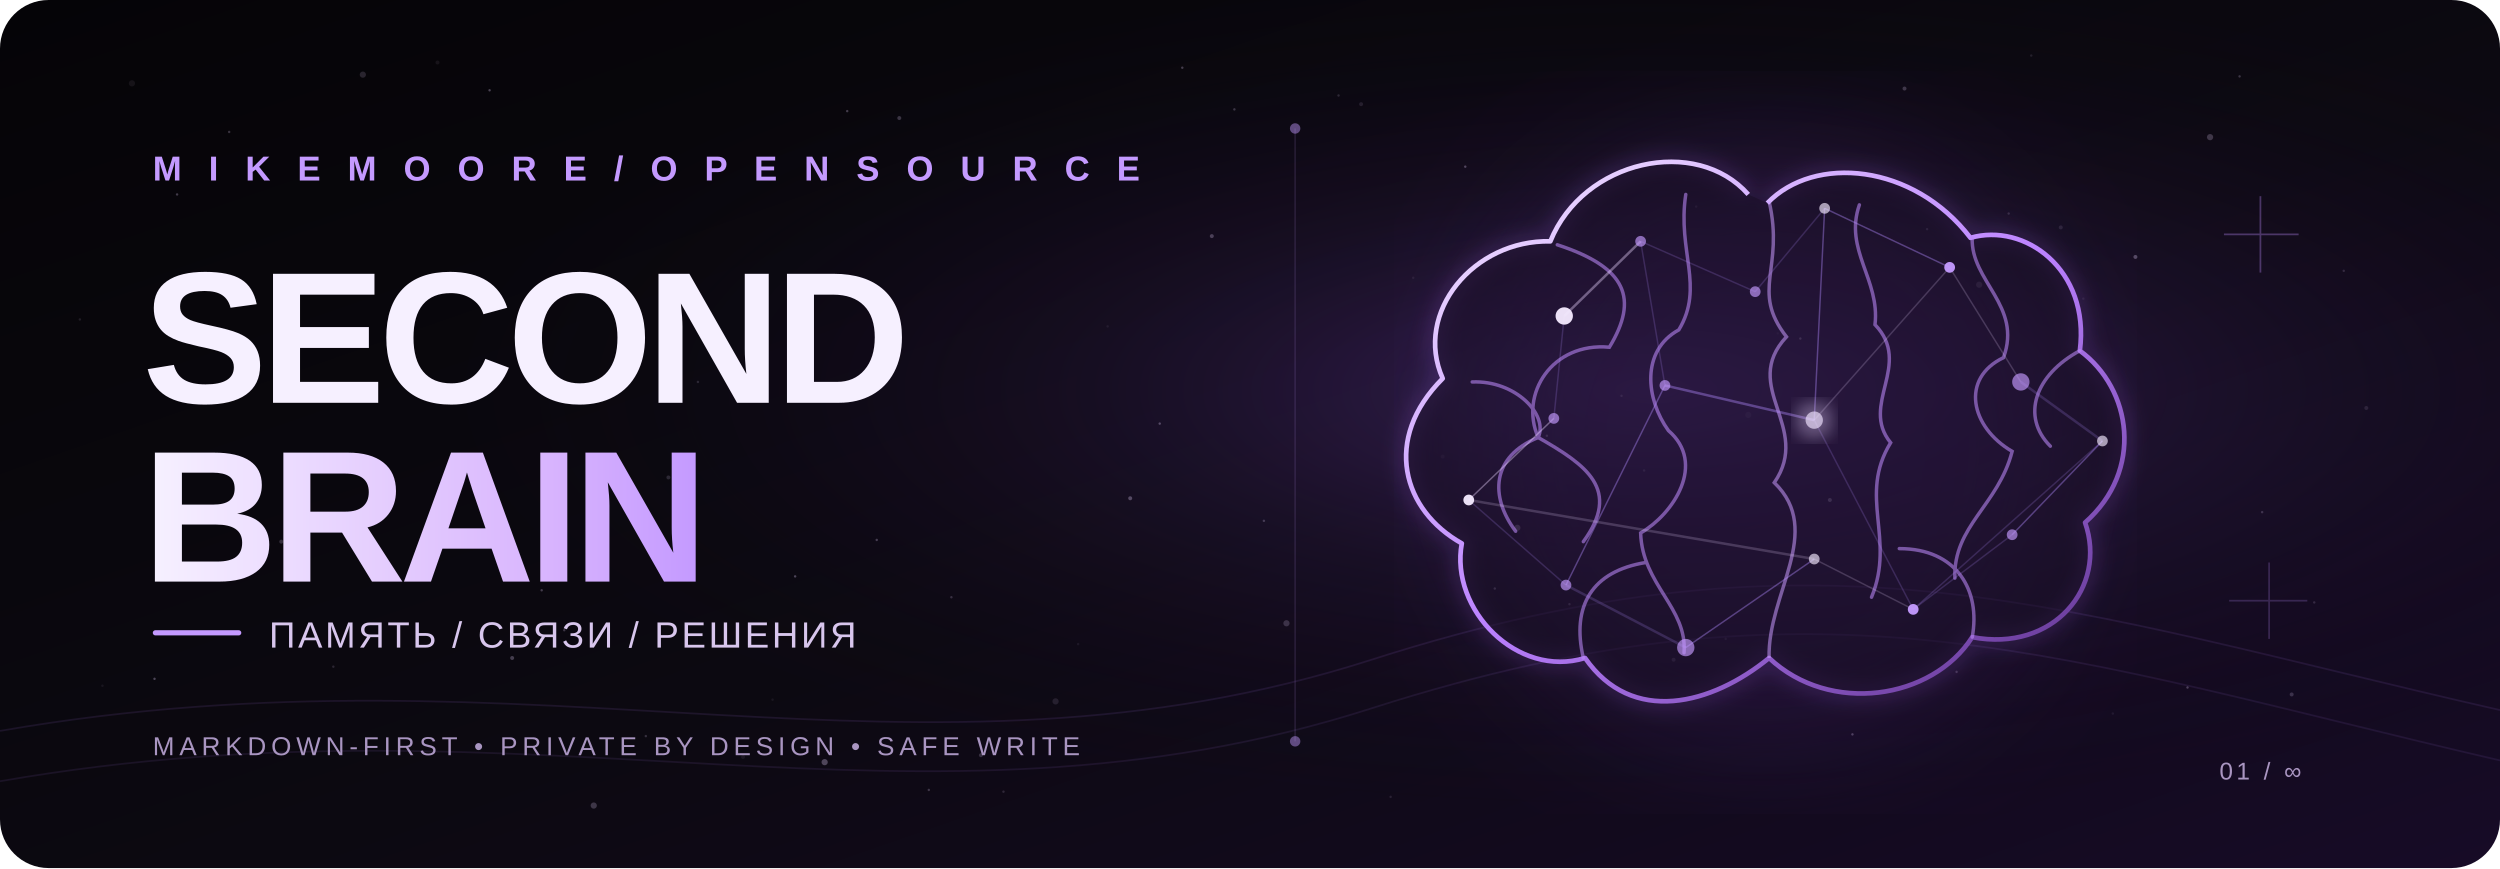
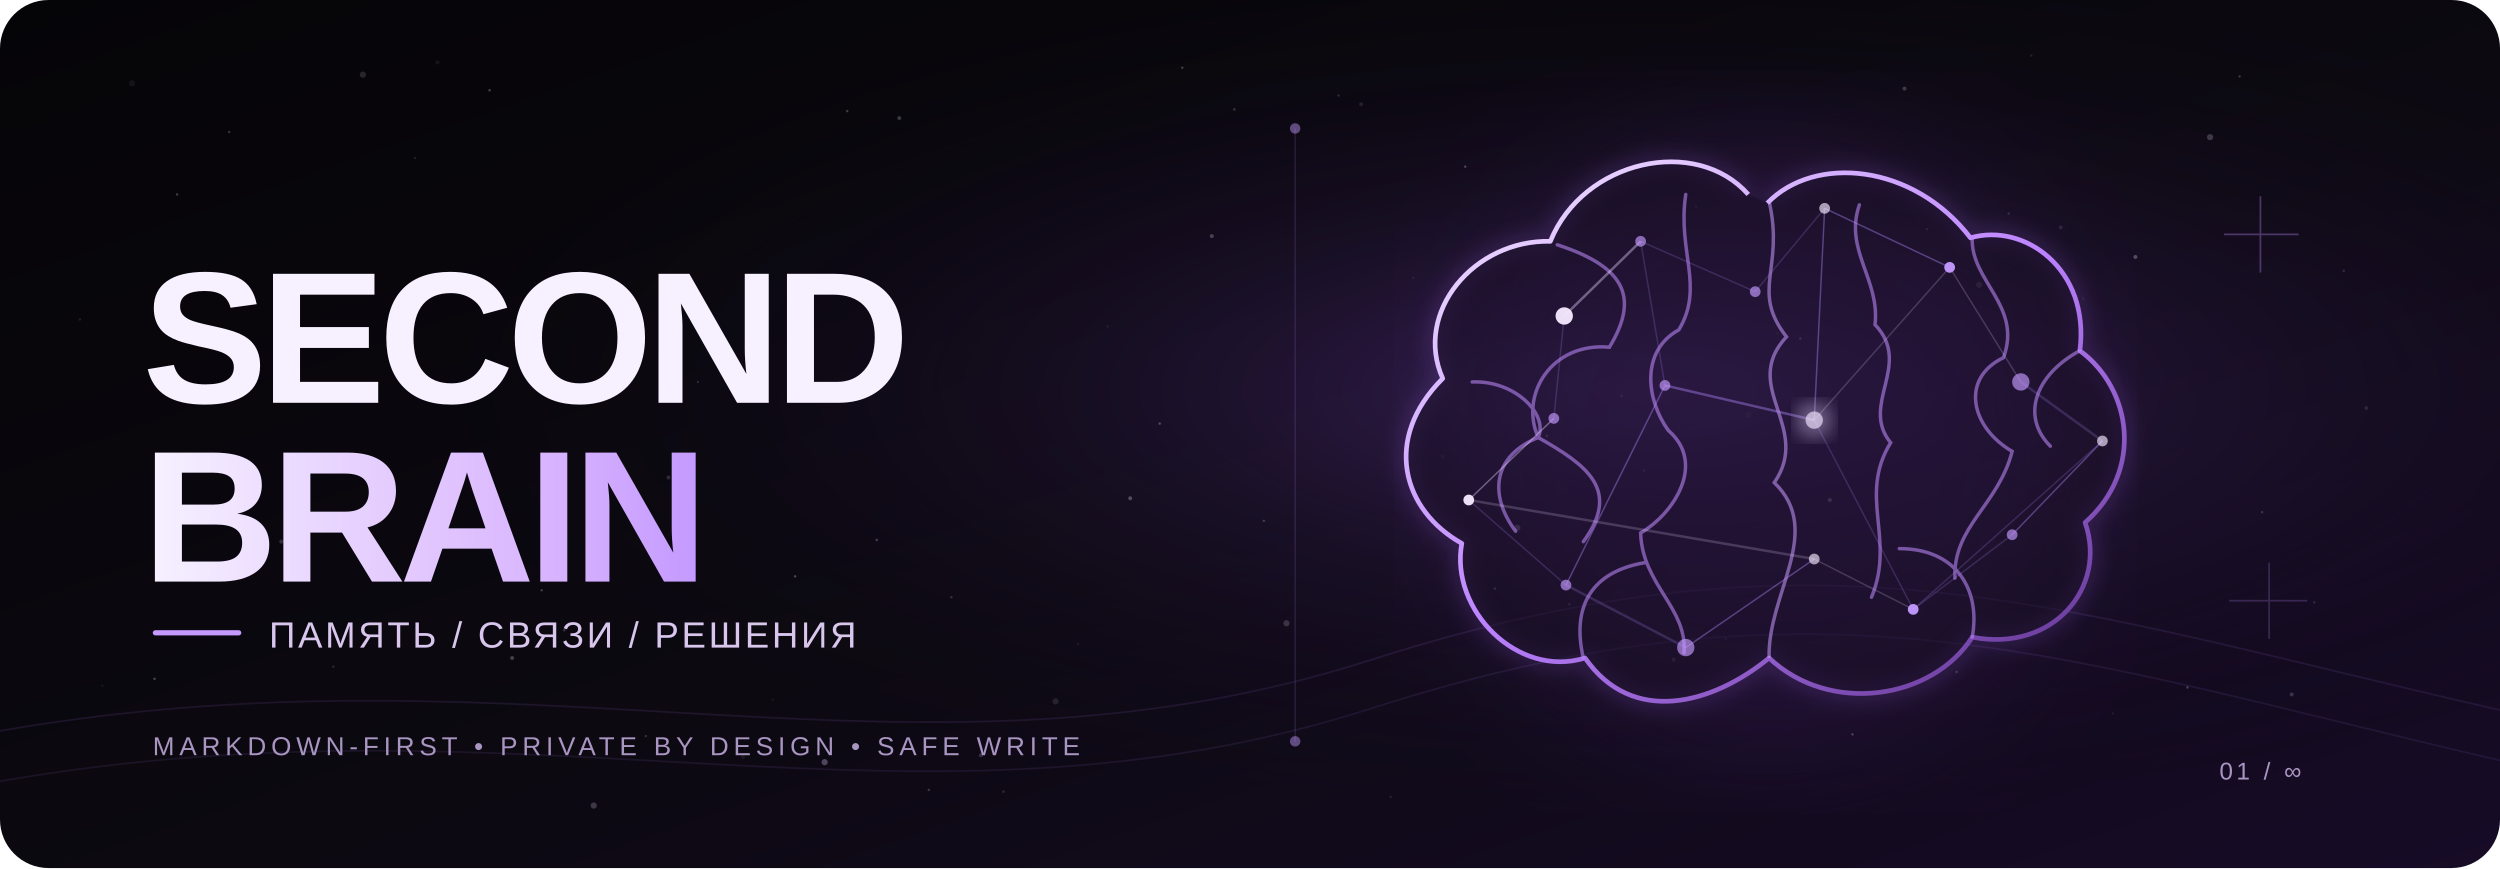
<svg xmlns="http://www.w3.org/2000/svg" width="1440" height="500" viewBox="0 0 1440 500" role="img" aria-labelledby="title description">
  <defs>
    <linearGradient id="background" x1="0" y1="0" x2="1" y2="1">
      <stop offset="0" stop-color="#050407" />
      <stop offset=".55" stop-color="#0c0911" />
      <stop offset="1" stop-color="#170b27" />
    </linearGradient>
    <radialGradient id="halo" cx=".66" cy=".45" r=".51">
      <stop offset="0" stop-color="#9e5bff" stop-opacity=".30" />
      <stop offset=".43" stop-color="#62349b" stop-opacity=".14" />
      <stop offset="1" stop-color="#050407" stop-opacity="0" />
    </radialGradient>
    <linearGradient id="outline" x1=".1" y1=".1" x2=".9" y2="1">
      <stop offset="0" stop-color="#ebd8ff" />
      <stop offset=".48" stop-color="#bb81ff" />
      <stop offset="1" stop-color="#60348f" />
    </linearGradient>
    <linearGradient id="headline" x1="0" x2="1">
      <stop offset="0" stop-color="#f6f0ff" />
      <stop offset=".73" stop-color="#d8b4fe" />
      <stop offset="1" stop-color="#c49aff" />
    </linearGradient>
    <filter id="blur">
      <feGaussianBlur stdDeviation="39" />
    </filter>
    <filter id="glow">
      <feGaussianBlur stdDeviation="5" />
    </filter>
    <clipPath id="rounded">
      <rect width="1440" height="500" rx="28" />
    </clipPath>
  </defs>
  <g clip-path="url(#rounded)">
    <rect width="1440" height="500" fill="url(#background)" />
    <rect width="1440" height="500" fill="url(#halo)" />
    <circle cx="1017" cy="255" r="178" fill="#5e2e99" opacity=".19" filter="url(#blur)" />
    <path d="M0 421 C310 367 528 464 790 380 S1189 352 1440 409" stroke="#ae79f7" stroke-opacity=".11" stroke-width="1" fill="none" />
    <path d="M0 450 C310 396 528 492 790 408 S1189 380 1440 438" stroke="#ae79f7" stroke-opacity=".10" stroke-width="1" fill="none" />
    <circle cx="76" cy="48" r="1.8" fill="#e9d5ff" opacity="0.07" />
    <circle cx="239" cy="91" r="0.7" fill="#e9d5ff" opacity="0.11" />
    <circle cx="402" cy="220" r="0.7" fill="#e9d5ff" opacity="0.15" />
    <circle cx="565" cy="435" r="1.15" fill="#e9d5ff" opacity="0.19" />
    <circle cx="728" cy="300" r="0.7" fill="#e9d5ff" opacity="0.22" />
    <circle cx="891" cy="251" r="0.7" fill="#e9d5ff" opacity="0.26" />
    <circle cx="1054" cy="288" r="1.15" fill="#e9d5ff" opacity="0.30" />
    <circle cx="1217" cy="411" r="0.7" fill="#e9d5ff" opacity="0.07" />
    <circle cx="46" cy="184" r="0.7" fill="#e9d5ff" opacity="0.11" />
    <circle cx="209" cy="43" r="1.8" fill="#e9d5ff" opacity="0.15" />
    <circle cx="372" cy="424" r="0.7" fill="#e9d5ff" opacity="0.19" />
    <circle cx="535" cy="455" r="0.7" fill="#e9d5ff" opacity="0.22" />
    <circle cx="698" cy="136" r="1.15" fill="#e9d5ff" opacity="0.26" />
    <circle cx="861" cy="339" r="0.7" fill="#e9d5ff" opacity="0.30" />
    <circle cx="1024" cy="192" r="0.7" fill="#e9d5ff" opacity="0.07" />
    <circle cx="1187" cy="131" r="1.15" fill="#e9d5ff" opacity="0.11" />
    <circle cx="1350" cy="156" r="0.7" fill="#e9d5ff" opacity="0.15" />
    <circle cx="179" cy="267" r="0.7" fill="#e9d5ff" opacity="0.19" />
    <circle cx="342" cy="464" r="1.8" fill="#e9d5ff" opacity="0.22" />
    <circle cx="505" cy="311" r="0.7" fill="#e9d5ff" opacity="0.26" />
    <circle cx="668" cy="244" r="0.7" fill="#e9d5ff" opacity="0.30" />
    <circle cx="831" cy="263" r="1.15" fill="#e9d5ff" opacity="0.07" />
    <circle cx="994" cy="368" r="0.7" fill="#e9d5ff" opacity="0.11" />
    <circle cx="1157" cy="123" r="0.7" fill="#e9d5ff" opacity="0.15" />
    <circle cx="1320" cy="400" r="1.15" fill="#e9d5ff" opacity="0.19" />
    <circle cx="149" cy="327" r="0.7" fill="#e9d5ff" opacity="0.22" />
    <circle cx="312" cy="340" r="0.7" fill="#e9d5ff" opacity="0.26" />
    <circle cx="475" cy="439" r="1.8" fill="#e9d5ff" opacity="0.30" />
    <circle cx="638" cy="188" r="0.7" fill="#e9d5ff" opacity="0.07" />
    <circle cx="801" cy="459" r="0.7" fill="#e9d5ff" opacity="0.11" />
    <circle cx="964" cy="380" r="1.15" fill="#e9d5ff" opacity="0.15" />
    <circle cx="1127" cy="387" r="0.7" fill="#e9d5ff" opacity="0.19" />
    <circle cx="1290" cy="44" r="0.7" fill="#e9d5ff" opacity="0.22" />
    <circle cx="119" cy="223" r="1.15" fill="#e9d5ff" opacity="0.26" />
    <circle cx="282" cy="52" r="0.7" fill="#e9d5ff" opacity="0.30" />
    <circle cx="445" cy="403" r="0.7" fill="#e9d5ff" opacity="0.07" />
    <circle cx="608" cy="404" r="1.8" fill="#e9d5ff" opacity="0.11" />
    <circle cx="771" cy="55" r="0.7" fill="#e9d5ff" opacity="0.15" />
    <circle cx="934" cy="228" r="0.7" fill="#e9d5ff" opacity="0.19" />
    <circle cx="1097" cy="51" r="1.15" fill="#e9d5ff" opacity="0.22" />
    <circle cx="1260" cy="396" r="0.7" fill="#e9d5ff" opacity="0.26" />
    <circle cx="89" cy="391" r="0.7" fill="#e9d5ff" opacity="0.30" />
    <circle cx="252" cy="36" r="1.15" fill="#e9d5ff" opacity="0.07" />
    <circle cx="415" cy="203" r="0.7" fill="#e9d5ff" opacity="0.11" />
    <circle cx="578" cy="456" r="0.7" fill="#e9d5ff" opacity="0.15" />
    <circle cx="741" cy="359" r="1.8" fill="#e9d5ff" opacity="0.19" />
    <circle cx="904" cy="348" r="0.7" fill="#e9d5ff" opacity="0.22" />
    <circle cx="1067" cy="423" r="0.7" fill="#e9d5ff" opacity="0.26" />
    <circle cx="1230" cy="148" r="1.15" fill="#e9d5ff" opacity="0.30" />
    <circle cx="59" cy="395" r="0.7" fill="#e9d5ff" opacity="0.07" />
    <circle cx="222" cy="292" r="0.7" fill="#e9d5ff" opacity="0.11" />
    <circle cx="385" cy="275" r="1.15" fill="#e9d5ff" opacity="0.15" />
    <circle cx="548" cy="344" r="0.7" fill="#e9d5ff" opacity="0.19" />
    <circle cx="711" cy="63" r="0.7" fill="#e9d5ff" opacity="0.22" />
    <circle cx="874" cy="304" r="1.8" fill="#e9d5ff" opacity="0.26" />
    <circle cx="1037" cy="195" r="0.7" fill="#e9d5ff" opacity="0.30" />
    <circle cx="1200" cy="172" r="0.7" fill="#e9d5ff" opacity="0.07" />
    <circle cx="1363" cy="235" r="1.15" fill="#e9d5ff" opacity="0.11" />
    <circle cx="192" cy="384" r="0.7" fill="#e9d5ff" opacity="0.15" />
    <circle cx="355" cy="183" r="0.7" fill="#e9d5ff" opacity="0.19" />
    <circle cx="518" cy="68" r="1.15" fill="#e9d5ff" opacity="0.22" />
    <circle cx="681" cy="39" r="0.7" fill="#e9d5ff" opacity="0.26" />
    <circle cx="844" cy="96" r="0.7" fill="#e9d5ff" opacity="0.30" />
    <circle cx="1007" cy="239" r="1.8" fill="#e9d5ff" opacity="0.07" />
    <circle cx="1170" cy="32" r="0.7" fill="#e9d5ff" opacity="0.11" />
    <circle cx="1333" cy="347" r="0.7" fill="#e9d5ff" opacity="0.15" />
    <circle cx="162" cy="312" r="1.15" fill="#e9d5ff" opacity="0.19" />
    <circle cx="325" cy="363" r="0.7" fill="#e9d5ff" opacity="0.22" />
    <circle cx="488" cy="64" r="0.7" fill="#e9d5ff" opacity="0.26" />
    <circle cx="651" cy="287" r="1.15" fill="#e9d5ff" opacity="0.30" />
    <circle cx="814" cy="160" r="0.7" fill="#e9d5ff" opacity="0.07" />
    <circle cx="977" cy="119" r="0.7" fill="#e9d5ff" opacity="0.11" />
    <circle cx="1140" cy="164" r="1.8" fill="#e9d5ff" opacity="0.15" />
    <circle cx="1303" cy="295" r="0.7" fill="#e9d5ff" opacity="0.19" />
    <circle cx="132" cy="76" r="0.7" fill="#e9d5ff" opacity="0.22" />
    <circle cx="295" cy="379" r="1.15" fill="#e9d5ff" opacity="0.26" />
    <circle cx="458" cy="332" r="0.7" fill="#e9d5ff" opacity="0.30" />
    <circle cx="621" cy="371" r="0.7" fill="#e9d5ff" opacity="0.07" />
    <circle cx="784" cy="60" r="1.15" fill="#e9d5ff" opacity="0.11" />
    <circle cx="947" cy="271" r="0.7" fill="#e9d5ff" opacity="0.15" />
    <circle cx="1110" cy="132" r="0.7" fill="#e9d5ff" opacity="0.19" />
    <circle cx="1273" cy="79" r="1.8" fill="#e9d5ff" opacity="0.22" />
    <circle cx="102" cy="112" r="0.7" fill="#e9d5ff" opacity="0.26" />
    <circle cx="265" cy="231" r="0.7" fill="#e9d5ff" opacity="0.30" />
    <circle cx="428" cy="436" r="1.15" fill="#e9d5ff" opacity="0.07" />
    <line x1="746" y1="74" x2="746" y2="427" stroke="#c49aff" stroke-opacity=".12" />
    <circle cx="746" cy="74" r="3" fill="#c49aff" opacity=".45" />
    <circle cx="746" cy="427" r="3" fill="#c49aff" opacity=".45" />
-     <text x="88" y="104" font-family="Segoe UI, Arial, sans-serif" font-size="20" font-weight="700" letter-spacing="5" fill="#c49aff">M I K E   M O O R E    /    O P E N   S O U R C E</text>
    <text x="82" y="232" font-family="Segoe UI, Arial, sans-serif" font-size="108" font-weight="800" letter-spacing="-4" fill="#f6f0ff">SECOND</text>
    <text x="82" y="335" font-family="Segoe UI, Arial, sans-serif" font-size="108" font-weight="800" letter-spacing="-4" fill="url(#headline)">BRAIN</text>
    <rect x="88" y="363" width="51" height="3" rx="1.5" fill="#c49aff" />
    <text x="155" y="373" font-family="Segoe UI, Arial, sans-serif" font-size="21" letter-spacing="1.6" fill="#d8c6ed">ПАМЯТЬ  /  СВЯЗИ  /  РЕШЕНИЯ</text>
    <text x="88" y="435" font-family="Segoe UI, Arial, sans-serif" font-size="15" letter-spacing="2.8" fill="#a995c1">MARKDOWN-FIRST    •    PRIVATE BY DESIGN    •    SAFE WRITE</text>
    <path d="M1007 112 C977 78 912 92 893 139 C849 138 814 180 831 218 C796 253 808 294 842 313 C835 351 874 391 913 379 C940 418 986 406 1019 379 C1054 412 1113 403 1136 367 C1183 376 1214 338 1201 301 C1235 271 1228 224 1198 202 C1204 155 1166 128 1135 137 C1102 94 1045 89 1018 117" stroke="#a96bf6" stroke-width="10" fill="none" opacity=".15" filter="url(#glow)" />
    <path d="M1007 112 C977 78 912 92 893 139 C849 138 814 180 831 218 C796 253 808 294 842 313 C835 351 874 391 913 379 C940 418 986 406 1019 379 C1054 412 1113 403 1136 367 C1183 376 1214 338 1201 301 C1235 271 1228 224 1198 202 C1204 155 1166 128 1135 137 C1102 94 1045 89 1018 117" stroke="url(#outline)" stroke-width="2.7" fill="#170e24" fill-opacity=".52" stroke-linejoin="round" />
    <path d="M1019 116 C1028 155 1008 167 1029 194 C1002 223 1044 246 1022 278 C1051 306 1018 342 1019 379" fill="none" stroke="#c99bff" stroke-width="2" opacity=".54" />
    <g fill="none" stroke="#bd8afa" stroke-width="2" opacity=".57" stroke-linecap="round">
      <path d="M897 141 C937 154 944 172 927 200 C894 197 875 227 886 252 C914 268 934 282 912 312" />
      <path d="M971 112 C966 145 982 165 967 190 C945 202 948 230 961 248 C983 267 964 296 945 307 C946 337 972 350 970 376" />
      <path d="M848 220 C873 219 892 239 886 252 C859 263 858 286 873 306" />
      <path d="M912 379 C905 349 917 329 948 324" />
      <path d="M1071 118 C1062 144 1083 161 1080 187 C1102 210 1071 233 1089 255 C1070 286 1092 310 1078 344" />
      <path d="M1136 137 C1135 162 1165 176 1154 206 C1129 218 1135 246 1159 260 C1151 291 1125 303 1126 333" />
      <path d="M1198 202 C1172 216 1164 240 1181 257" />
      <path d="M1136 367 C1141 340 1127 316 1094 316" />
    </g>
    <g>
      <line x1="901" y1="182" x2="945" y2="139" stroke="#ead5ff" stroke-width="1.45" opacity=".40" />
      <line x1="945" y1="139" x2="1011" y2="168" stroke="#b18aff" stroke-width="0.85" opacity=".20" />
      <line x1="1011" y1="168" x2="1051" y2="120" stroke="#b18aff" stroke-width="0.85" opacity=".20" />
      <line x1="1051" y1="120" x2="1123" y2="154" stroke="#b18aff" stroke-width="0.85" opacity=".40" />
      <line x1="1123" y1="154" x2="1164" y2="220" stroke="#ead5ff" stroke-width="0.85" opacity=".20" />
      <line x1="1164" y1="220" x2="1211" y2="254" stroke="#b18aff" stroke-width="1.45" opacity=".20" />
      <line x1="1211" y1="254" x2="1159" y2="308" stroke="#b18aff" stroke-width="0.85" opacity=".40" />
      <line x1="1159" y1="308" x2="1102" y2="351" stroke="#b18aff" stroke-width="0.85" opacity=".20" />
      <line x1="1102" y1="351" x2="1045" y2="322" stroke="#ead5ff" stroke-width="0.85" opacity=".20" />
      <line x1="1045" y1="322" x2="971" y2="373" stroke="#b18aff" stroke-width="0.85" opacity=".40" />
      <line x1="971" y1="373" x2="902" y2="337" stroke="#b18aff" stroke-width="1.45" opacity=".20" />
      <line x1="902" y1="337" x2="846" y2="288" stroke="#b18aff" stroke-width="0.85" opacity=".20" />
      <line x1="846" y1="288" x2="895" y2="241" stroke="#ead5ff" stroke-width="0.85" opacity=".40" />
      <line x1="895" y1="241" x2="901" y2="182" stroke="#b18aff" stroke-width="0.85" opacity=".20" />
      <line x1="945" y1="139" x2="959" y2="222" stroke="#b18aff" stroke-width="0.85" opacity=".20" />
      <line x1="959" y1="222" x2="1045" y2="242" stroke="#b18aff" stroke-width="1.45" opacity=".40" />
      <line x1="1045" y1="242" x2="1123" y2="154" stroke="#ead5ff" stroke-width="0.85" opacity=".20" />
      <line x1="1045" y1="242" x2="1102" y2="351" stroke="#b18aff" stroke-width="0.85" opacity=".20" />
      <line x1="959" y1="222" x2="902" y2="337" stroke="#b18aff" stroke-width="0.85" opacity=".40" />
      <line x1="1102" y1="351" x2="1211" y2="254" stroke="#b18aff" stroke-width="0.85" opacity=".20" />
      <line x1="846" y1="288" x2="1045" y2="322" stroke="#ead5ff" stroke-width="1.45" opacity=".20" />
      <line x1="1051" y1="120" x2="1045" y2="242" stroke="#b18aff" stroke-width="0.85" opacity=".40" />
    </g>
    <g>
      <circle cx="901" cy="182" r="5" fill="#f5eaff" opacity=".95" />
      <circle cx="945" cy="139" r="3.1" fill="#c49aff" opacity=".65" />
      <circle cx="1011" cy="168" r="3.1" fill="#c49aff" opacity=".65" />
      <circle cx="1051" cy="120" r="3.1" fill="#f5eaff" opacity=".65" />
      <circle cx="1123" cy="154" r="3.1" fill="#c49aff" opacity=".95" />
      <circle cx="1164" cy="220" r="5" fill="#c49aff" opacity=".65" />
      <circle cx="1211" cy="254" r="3.1" fill="#f5eaff" opacity=".65" />
      <circle cx="1159" cy="308" r="3.1" fill="#c49aff" opacity=".65" />
      <circle cx="1102" cy="351" r="3.1" fill="#c49aff" opacity=".95" />
      <circle cx="1045" cy="322" r="3.1" fill="#f5eaff" opacity=".65" />
      <circle cx="971" cy="373" r="5" fill="#c49aff" opacity=".65" />
      <circle cx="902" cy="337" r="3.1" fill="#c49aff" opacity=".65" />
      <circle cx="846" cy="288" r="3.1" fill="#f5eaff" opacity=".95" />
      <circle cx="895" cy="241" r="3.1" fill="#c49aff" opacity=".65" />
      <circle cx="959" cy="222" r="3.1" fill="#c49aff" opacity=".65" />
      <circle cx="1045" cy="242" r="5" fill="#f5eaff" opacity=".65" />
    </g>
    <circle cx="1045" cy="242" r="11" fill="#e9d5ff" opacity=".36" filter="url(#glow)" />
    <path d="M1281 135 H1324 M1302 113 V157" stroke="#b888f9" opacity=".34" />
    <path d="M1284 346 H1329 M1307 324 V368" stroke="#b888f9" opacity=".22" />
    <text x="1302" y="449" text-anchor="middle" font-family="Segoe UI, Arial, sans-serif" font-size="14" letter-spacing="2" fill="#a995c1">01 / ∞</text>
  </g>
</svg>
